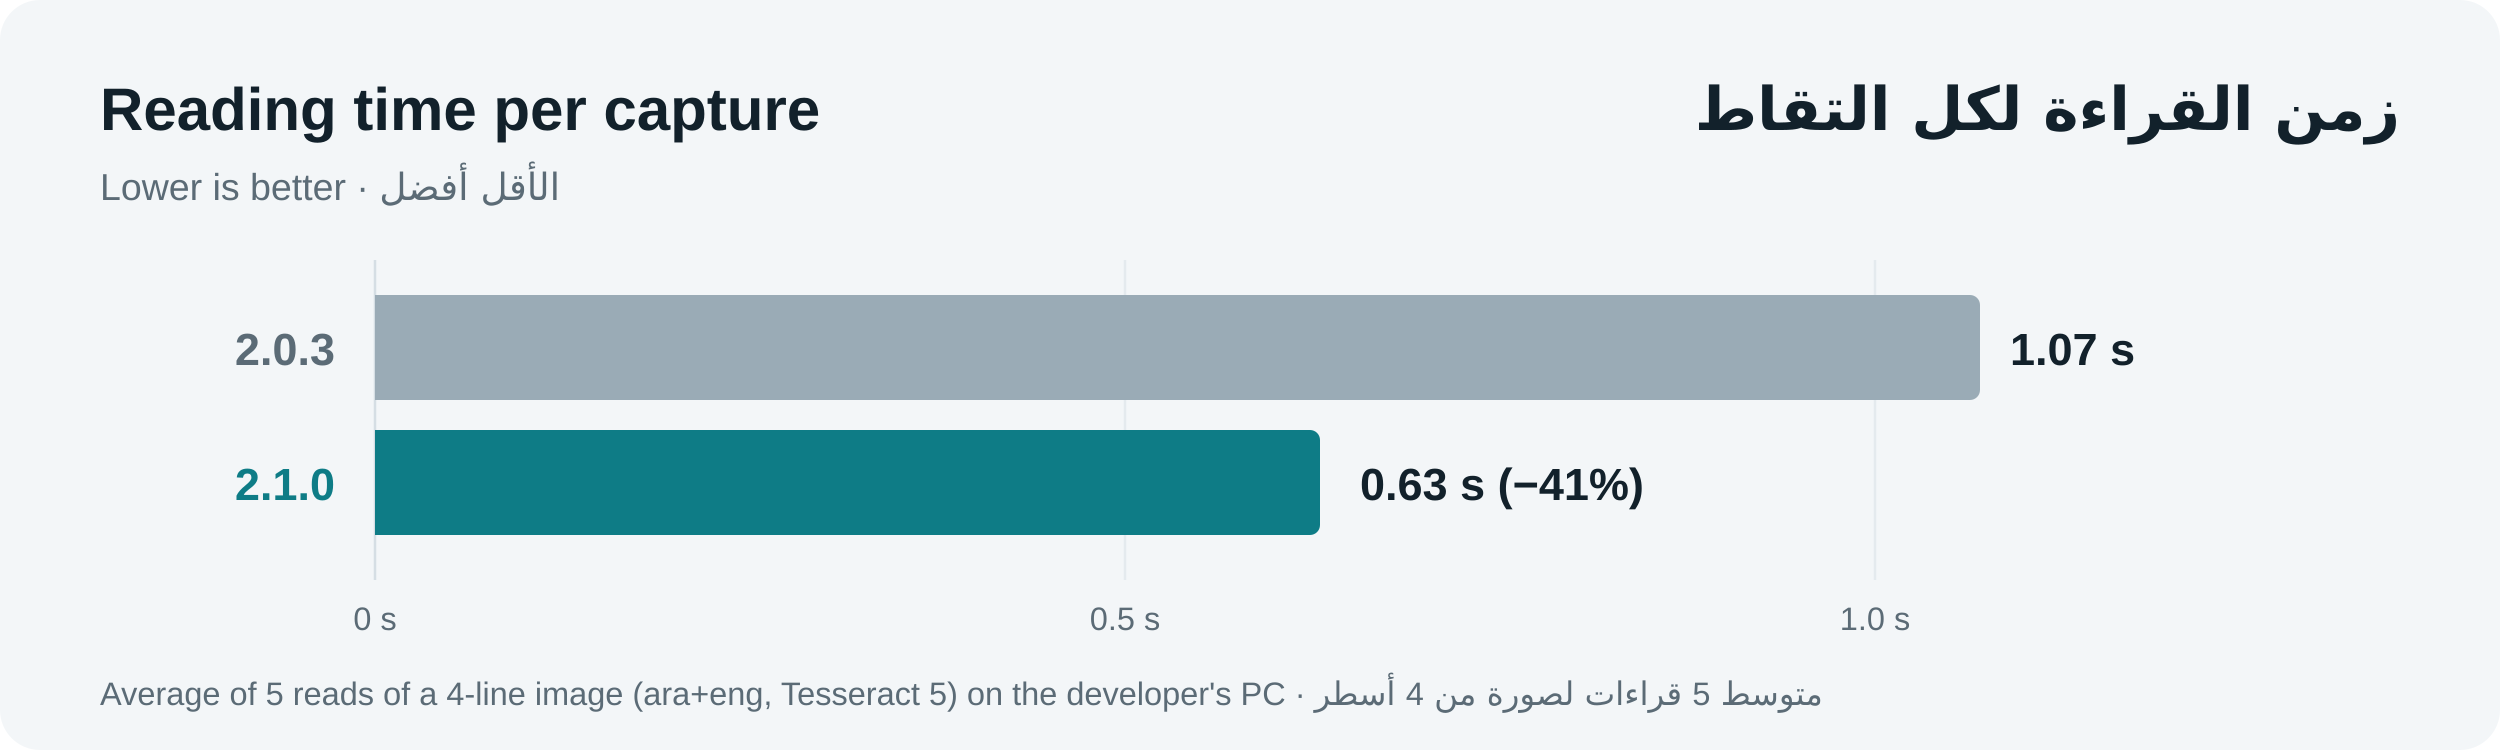
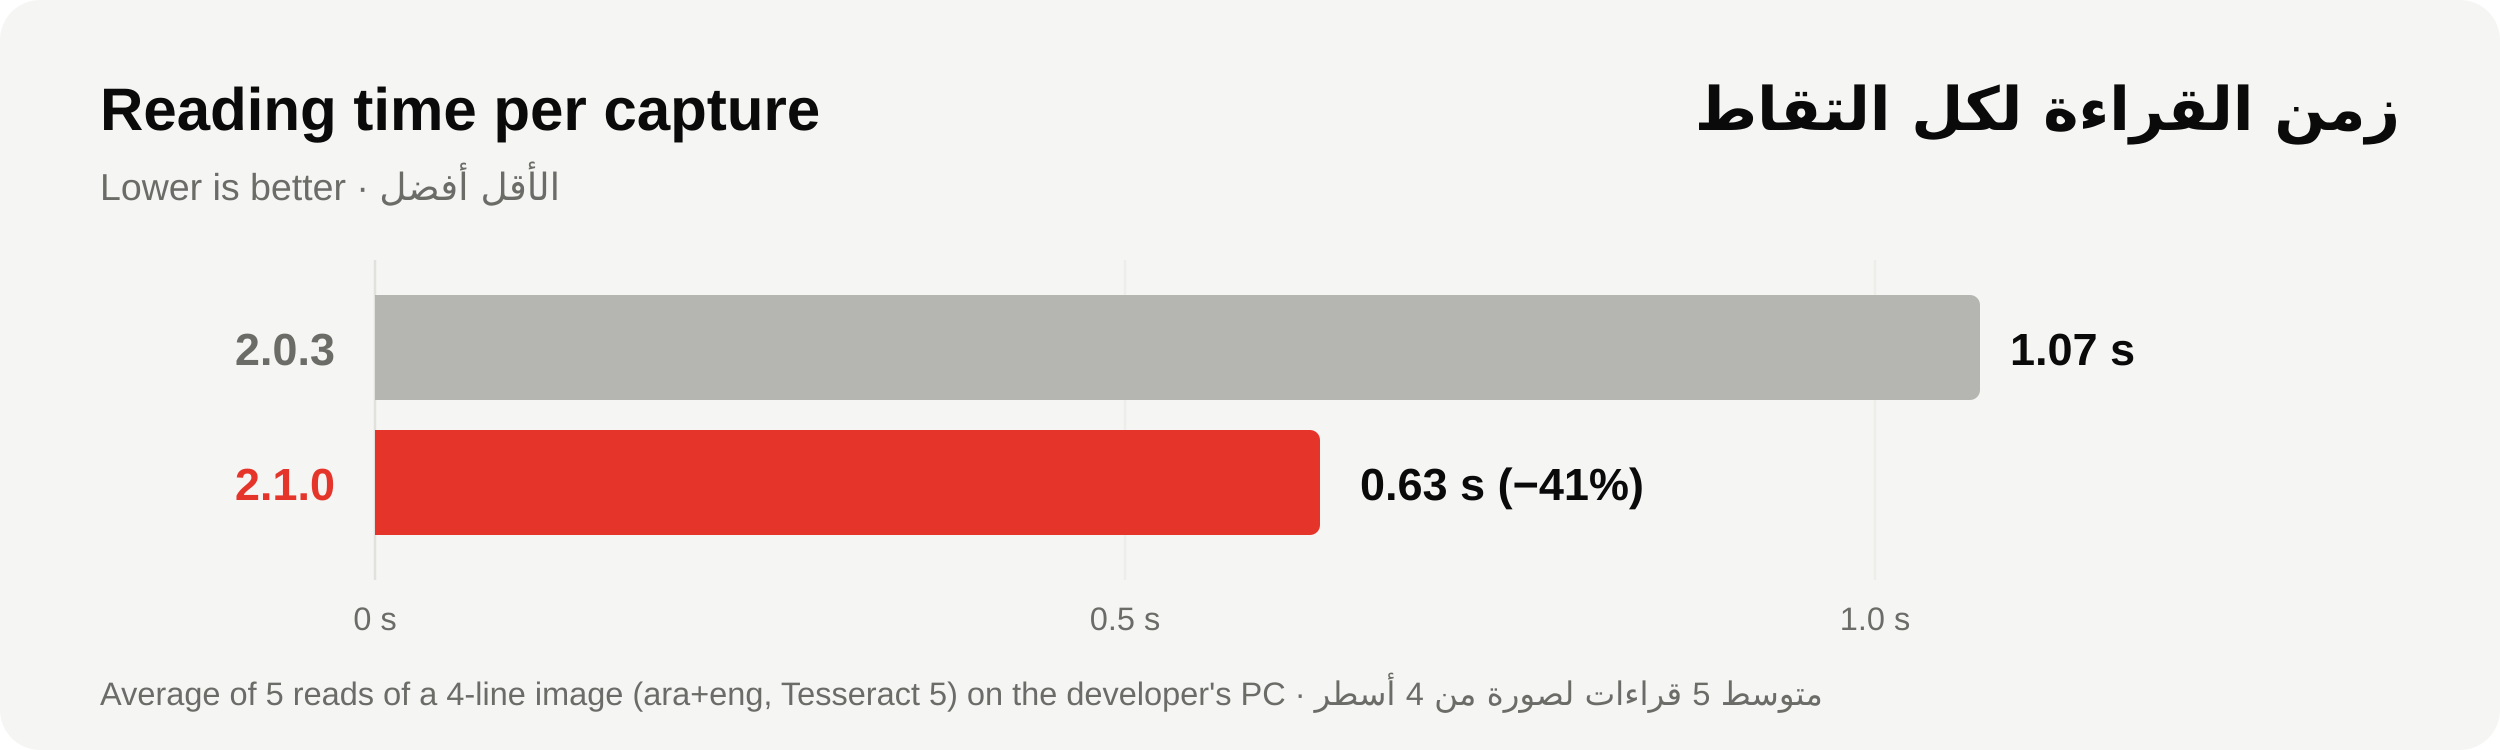
<svg xmlns="http://www.w3.org/2000/svg" viewBox="0 0 1000 300" width="1000" height="300" role="img" aria-label="Reading time per capture: 1.07 s in 2.0.3, 0.63 s in 2.1.0">
-   <rect width="1000" height="300" rx="16" fill="#F3F6F8" />
+   <rect width="1000" height="300" rx="16" fill="#F5F5F3" />
  <g font-family="Segoe UI, Tajawal, Arial, sans-serif">
-     <text x="40" y="52" font-size="24" font-weight="700" fill="#12212B">Reading time per capture</text>
-     <text x="960" y="52" font-size="24" font-weight="700" fill="#12212B" text-anchor="end">زمن القراءة لكل التقاط</text>
-     <text x="40" y="80" font-size="15" fill="#5B6B76">Lower is better · الأقل أفضل</text>
-     <line x1="150" y1="104" x2="150" y2="232" stroke="#D5DEE4" stroke-width="1" />
-     <line x1="450" y1="104" x2="450" y2="232" stroke="#E4EAEE" stroke-width="1" />
-     <line x1="750" y1="104" x2="750" y2="232" stroke="#E4EAEE" stroke-width="1" />
-     <text x="150" y="252" font-size="13" fill="#5B6B76" text-anchor="middle">0 s</text>
-     <text x="450" y="252" font-size="13" fill="#5B6B76" text-anchor="middle">0.5 s</text>
-     <text x="750" y="252" font-size="13" fill="#5B6B76" text-anchor="middle">1.0 s</text>
-     <text x="134" y="146" font-size="18" font-weight="700" fill="#5B6B76" text-anchor="end">2.0.3</text>
-     <path d="M150 118 H788 a4 4 0 0 1 4 4 V156 a4 4 0 0 1 -4 4 H150 Z" fill="#9AABB6" />
-     <text x="804" y="146" font-size="18" font-weight="700" fill="#12212B">1.07 s</text>
-     <text x="134" y="200" font-size="18" font-weight="700" fill="#0E7C86" text-anchor="end">2.1.0</text>
-     <path d="M150 172 H524 a4 4 0 0 1 4 4 V210 a4 4 0 0 1 -4 4 H150 Z" fill="#0E7C86" />
-     <text x="544" y="200" font-size="18" font-weight="700" fill="#12212B">0.63 s  (−41%)</text>
-     <text x="40" y="282" font-size="13" fill="#5B6B76">Average of 5 reads of a 4-line image (ara+eng, Tesseract 5) on the developer's PC · متوسط 5 قراءات لصورة من 4 أسطر</text>
+     <text x="40" y="52" font-size="24" font-weight="700" fill="#0A0A0A">Reading time per capture</text>
+     <text x="960" y="52" font-size="24" font-weight="700" fill="#0A0A0A" text-anchor="end">زمن القراءة لكل التقاط</text>
+     <text x="40" y="80" font-size="15" fill="#6B6B68">Lower is better · الأقل أفضل</text>
+     <line x1="150" y1="104" x2="150" y2="232" stroke="#E1E1DD" stroke-width="1" />
+     <line x1="450" y1="104" x2="450" y2="232" stroke="#EDEDEA" stroke-width="1" />
+     <line x1="750" y1="104" x2="750" y2="232" stroke="#EDEDEA" stroke-width="1" />
+     <text x="150" y="252" font-size="13" fill="#6B6B68" text-anchor="middle">0 s</text>
+     <text x="450" y="252" font-size="13" fill="#6B6B68" text-anchor="middle">0.5 s</text>
+     <text x="750" y="252" font-size="13" fill="#6B6B68" text-anchor="middle">1.0 s</text>
+     <text x="134" y="146" font-size="18" font-weight="700" fill="#6B6B68" text-anchor="end">2.0.3</text>
+     <path d="M150 118 H788 a4 4 0 0 1 4 4 V156 a4 4 0 0 1 -4 4 H150 Z" fill="#B5B5B1" />
+     <text x="804" y="146" font-size="18" font-weight="700" fill="#0A0A0A">1.07 s</text>
+     <text x="134" y="200" font-size="18" font-weight="700" fill="#E5352B" text-anchor="end">2.1.0</text>
+     <path d="M150 172 H524 a4 4 0 0 1 4 4 V210 a4 4 0 0 1 -4 4 H150 Z" fill="#E5352B" />
+     <text x="544" y="200" font-size="18" font-weight="700" fill="#0A0A0A">0.63 s  (−41%)</text>
+     <text x="40" y="282" font-size="13" fill="#6B6B68">Average of 5 reads of a 4-line image (ara+eng, Tesseract 5) on the developer's PC · متوسط 5 قراءات لصورة من 4 أسطر</text>
  </g>
</svg>
